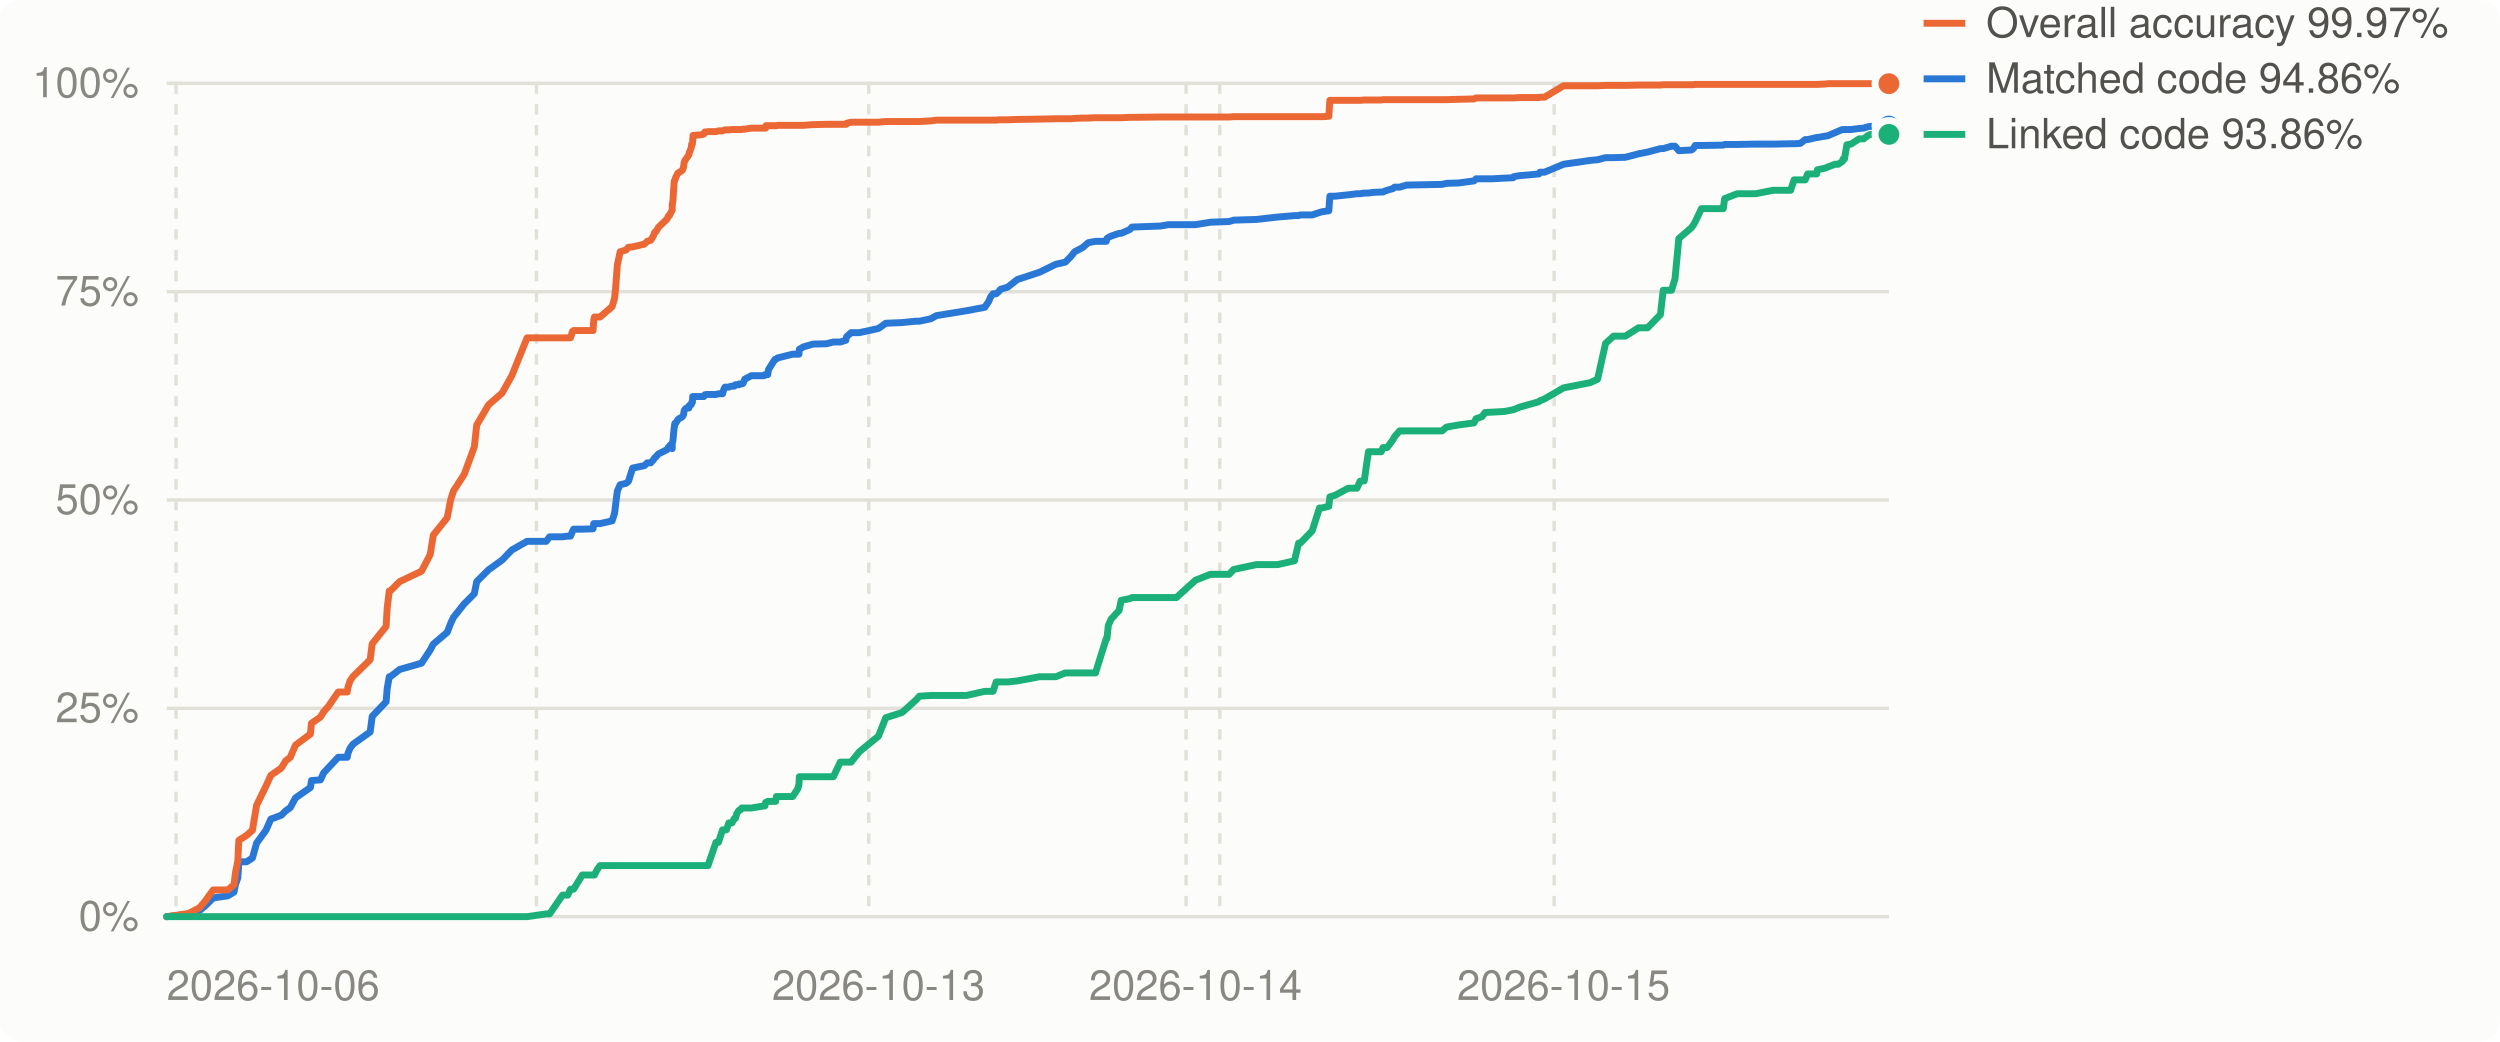
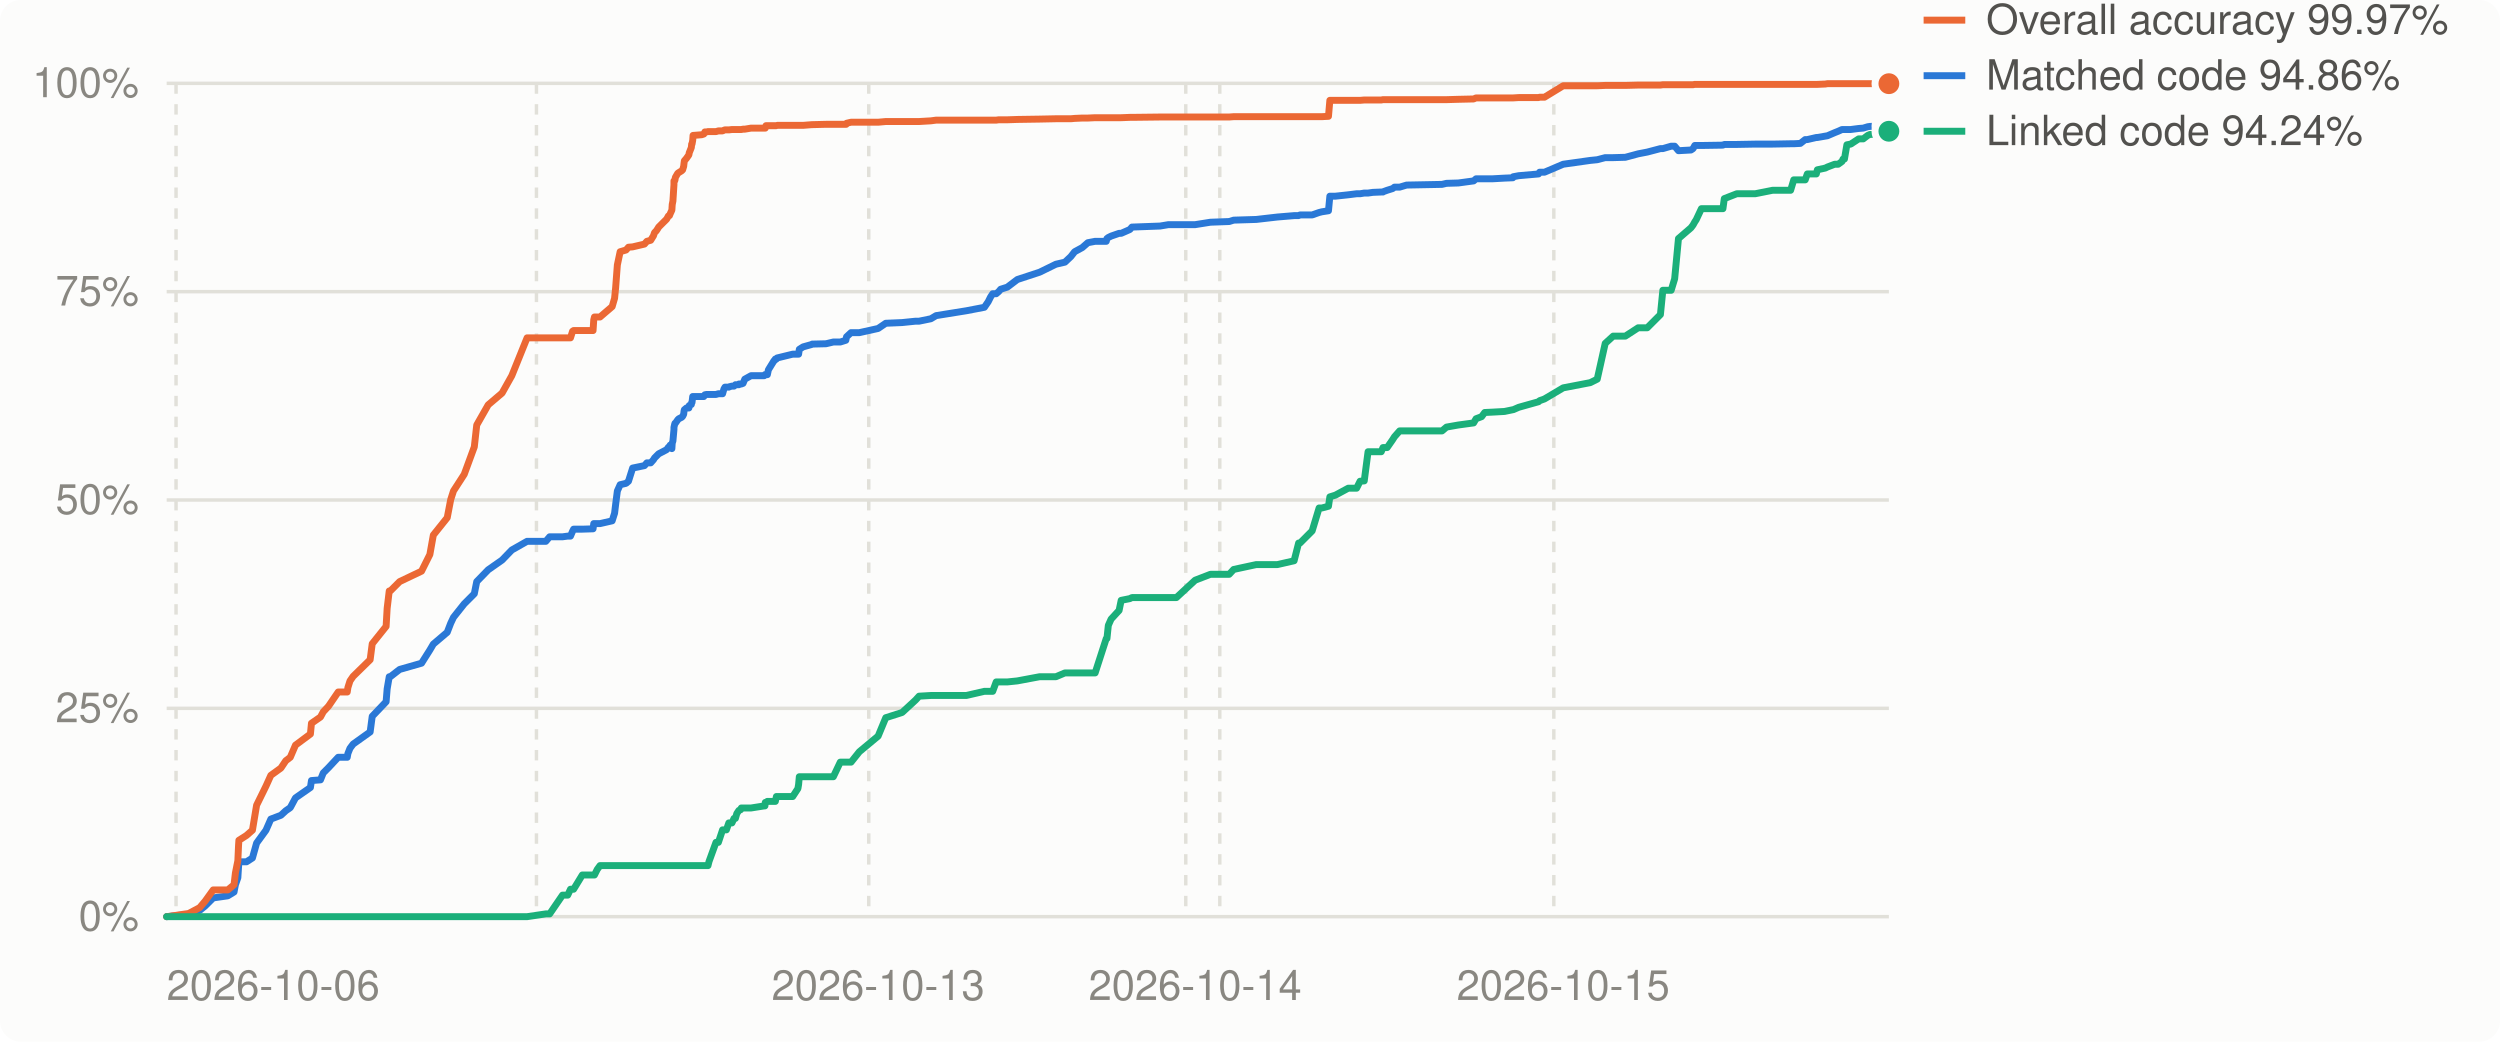
<svg xmlns="http://www.w3.org/2000/svg" viewBox="0 0 720 300" width="720" height="300" role="img" aria-label="Decompilation progress over time">
  <style>
.bg{fill:#fcfcfb}.grid{stroke:#e1e0d9}.muted{fill:#898781}.lbl{fill:#52514e}.ln0{stroke:#2a78d6}.dot0{fill:#2a78d6;stroke:#fcfcfb}.ln1{stroke:#eb6834}.dot1{fill:#eb6834;stroke:#fcfcfb}.ln2{stroke:#1baf7a}.dot2{fill:#1baf7a;stroke:#fcfcfb}
@media (prefers-color-scheme: dark){.bg{fill:#1a1a19}.grid{stroke:#2c2c2a}.muted{fill:#898781}.lbl{fill:#c3c2b7}.ln0{stroke:#3987e5}.dot0{fill:#3987e5;stroke:#1a1a19}.ln1{stroke:#d95926}.dot1{fill:#d95926;stroke:#1a1a19}.ln2{stroke:#199e70}.dot2{fill:#199e70;stroke:#1a1a19}}
text{font:12px -apple-system,BlinkMacSystemFont,'Segoe UI',Helvetica,Arial,sans-serif}
</style>
  <rect class="bg" width="720" height="300" rx="6" />
  <line x1="48" x2="544" y1="264.0" y2="264.0" class="grid" stroke-width="1" />
  <text x="40" y="268.0" class="muted" text-anchor="end">0%</text>
  <line x1="48" x2="544" y1="204.0" y2="204.0" class="grid" stroke-width="1" />
  <text x="40" y="208.0" class="muted" text-anchor="end">25%</text>
  <line x1="48" x2="544" y1="144.0" y2="144.0" class="grid" stroke-width="1" />
  <text x="40" y="148.0" class="muted" text-anchor="end">50%</text>
  <line x1="48" x2="544" y1="84.0" y2="84.0" class="grid" stroke-width="1" />
  <text x="40" y="88.0" class="muted" text-anchor="end">75%</text>
  <line x1="48" x2="544" y1="24.0" y2="24.0" class="grid" stroke-width="1" />
  <text x="40" y="28.0" class="muted" text-anchor="end">100%</text>
  <line x1="50.7" x2="50.7" y1="24" y2="264" class="grid" stroke-width="1" stroke-dasharray="3 3" />
  <line x1="154.5" x2="154.5" y1="24" y2="264" class="grid" stroke-width="1" stroke-dasharray="3 3" />
  <line x1="250.2" x2="250.2" y1="24" y2="264" class="grid" stroke-width="1" stroke-dasharray="3 3" />
-   <line x1="341.6" x2="341.6" y1="24" y2="264" class="grid" stroke-width="1" stroke-dasharray="3 3" />
+   <line x1="341.5" x2="341.5" y1="24" y2="264" class="grid" stroke-width="1" stroke-dasharray="3 3" />
  <line x1="351.3" x2="351.3" y1="24" y2="264" class="grid" stroke-width="1" stroke-dasharray="3 3" />
-   <line x1="447.6" x2="447.6" y1="24" y2="264" class="grid" stroke-width="1" stroke-dasharray="3 3" />
+   <line x1="447.5" x2="447.5" y1="24" y2="264" class="grid" stroke-width="1" stroke-dasharray="3 3" />
  <text class="muted" x="48.0" y="288" text-anchor="start">2026-10-06</text>
-   <text class="muted" x="253.0" y="288" text-anchor="middle">2026-10-13</text>
-   <text class="muted" x="344.3" y="288" text-anchor="middle">2026-10-14</text>
-   <text class="muted" x="450.3" y="288" text-anchor="middle">2026-10-15</text>
-   <polyline points="48.0,264.0 53.5,263.4 54.3,263.3 57.5,262.2 59.1,260.9 61.4,258.6 65.6,258.0 67.4,256.9 67.8,254.8 68.5,252.8 68.7,249.7 68.8,248.2 71.0,248.2 72.7,247.1 73.9,242.8 76.6,239.1 78.0,235.9 81.0,234.8 82.3,233.5 83.6,232.6 85.1,229.8 89.4,226.8 89.7,224.8 92.3,224.6 93.2,222.6 94.6,221.1 97.4,218.1 100.0,218.1 100.2,217.0 100.8,215.5 101.7,214.3 106.6,210.8 107.2,206.3 111.2,202.1 111.5,198.4 112.1,194.9 112.4,194.9 115.1,192.8 121.4,191.0 123.9,187.2 124.8,185.5 128.8,182.1 129.8,179.5 130.6,177.8 133.7,173.9 136.6,171.0 137.3,167.5 140.7,164.1 144.6,161.3 147.4,158.4 151.8,155.9 157.3,155.9 158.3,154.6 162.0,154.6 163.5,154.4 164.3,154.4 164.9,153.0 165.2,152.4 167.7,152.4 170.8,152.3 171.0,150.8 171.2,150.8 172.0,150.8 172.8,150.8 176.3,150.0 177.0,147.8 177.3,145.3 177.8,141.4 178.6,139.6 180.3,139.2 181.0,138.6 182.2,134.8 185.6,134.1 186.4,133.3 187.4,133.3 188.2,132.4 188.5,131.9 189.0,131.5 189.0,131.4 189.4,131.0 189.7,130.7 192.1,129.5 192.5,128.8 192.8,128.7 193.0,128.2 193.6,129.2 193.6,127.6 193.8,127.0 194.1,123.7 194.2,123.1 194.3,122.2 194.4,121.9 194.6,121.9 195.2,120.9 195.5,120.6 196.3,120.2 196.6,119.9 196.9,119.3 197.0,118.4 197.2,118.0 197.7,117.5 198.4,117.5 198.5,116.8 199.1,116.5 199.2,115.9 199.4,115.9 199.5,114.2 199.6,114.2 200.9,114.2 202.1,114.2 202.7,114.2 203.0,113.7 203.0,113.7 203.6,113.6 203.9,113.6 204.3,113.6 206.2,113.6 206.9,113.4 208.1,113.4 208.5,112.0 208.8,111.5 209.2,111.5 209.9,111.5 210.0,111.4 210.8,111.2 211.5,111.2 211.8,110.8 212.2,110.8 212.8,110.8 212.8,110.6 213.3,110.6 213.5,110.6 213.6,110.6 214.0,110.4 214.5,109.2 216.4,108.2 220.1,108.2 220.3,107.9 220.5,107.9 220.6,107.9 220.8,107.9 221.1,107.9 221.3,106.5 222.9,103.9 223.1,103.8 223.2,103.5 223.4,103.4 223.6,103.4 223.9,103.1 228.3,102.0 229.8,102.0 230.1,102.0 230.2,100.6 231.4,99.9 233.8,99.2 234.0,99.1 238.0,99.0 240.0,98.5 242.0,98.5 243.6,98.0 243.7,97.5 243.8,97.0 245.1,95.8 247.5,95.8 253.0,94.6 255.1,93.1 259.8,92.9 263.8,92.5 264.8,92.5 268.1,91.8 269.7,90.9 278.3,89.5 283.6,88.5 284.7,86.9 285.3,85.5 286.0,84.6 286.9,84.6 287.6,84.0 288.2,83.3 290.2,82.7 293.0,80.5 299.4,78.4 304.1,76.1 306.8,75.5 308.4,73.9 309.5,72.5 311.8,71.3 313.4,69.9 315.5,69.5 318.6,69.5 318.8,68.7 319.2,68.4 320.0,68.0 322.3,67.2 322.9,67.2 325.4,66.1 326.0,65.4 334.2,65.1 336.5,64.7 338.8,64.7 344.3,64.7 348.6,64.0 354.0,63.8 355.3,63.4 361.9,63.2 368.0,62.5 372.8,62.1 374.0,62.1 374.5,61.9 377.9,61.9 380.0,61.2 380.7,61.0 382.7,60.7 383.0,56.5 384.6,56.5 388.3,56.1 390.8,55.8 391.7,55.8 392.9,55.6 394.1,55.6 395.5,55.4 397.8,55.3 398.3,55.3 398.4,55.2 399.5,54.8 401.2,54.3 401.6,53.9 403.1,53.9 405.1,53.3 415.3,53.1 416.6,52.8 420.0,52.7 424.5,52.1 425.1,51.5 426.8,51.5 427.7,51.5 429.7,51.5 433.3,51.3 435.8,51.2 435.9,50.9 437.5,50.6 443.2,50.1 443.5,49.6 444.8,49.6 450.3,47.3 458.0,46.2 460.1,46.0 462.4,45.4 464.7,45.4 468.1,45.3 471.9,44.3 474.5,43.8 478.2,42.8 479.0,42.8 481.4,42.1 482.4,42.1 483.5,43.4 487.1,43.2 487.7,42.8 488.2,41.9 488.5,41.9 490.0,41.9 496.3,41.8 496.7,41.6 500.3,41.6 505.6,41.5 510.6,41.5 515.7,41.4 516.7,41.4 518.5,41.3 519.9,40.2 520.6,40.2 523.2,39.6 523.4,39.6 525.7,39.2 526.4,39.1 528.5,38.2 529.4,37.8 530.6,37.3 530.8,37.3 530.9,37.3 531.2,37.3 531.9,37.3 533.1,37.3 535.4,37.0 536.7,36.9 538.0,36.5 538.7,36.4 544.0,36.3" fill="none" class="ln0" stroke-width="2" stroke-linejoin="round" stroke-linecap="round" />
-   <polyline points="48.0,264.0 53.5,263.2 54.3,263.1 57.5,261.4 59.1,259.5 61.4,256.3 65.6,256.3 67.4,254.8 67.8,251.4 68.5,247.9 68.7,243.5 68.8,242.0 71.0,240.6 72.7,239.1 73.9,231.9 76.6,226.4 78.0,223.3 81.0,221.2 82.3,219.1 83.6,218.1 85.1,214.6 89.4,211.4 89.7,208.3 92.3,206.5 93.2,205.0 94.6,203.4 97.4,199.3 100.0,199.3 100.2,198.0 100.8,196.1 101.7,194.8 106.6,190.0 107.2,185.4 111.2,180.4 111.5,175.2 112.1,170.2 112.4,170.2 115.1,167.5 121.4,164.5 123.9,159.7 124.8,154.1 128.8,149.1 129.8,143.9 130.6,141.4 133.7,136.6 136.6,128.7 137.3,122.4 140.7,116.6 144.6,113.2 147.4,108.2 151.8,97.3 157.3,97.3 158.3,97.3 162.0,97.3 163.5,97.3 164.3,97.3 164.9,95.4 165.2,95.2 167.7,95.2 170.8,95.2 171.0,92.1 171.2,91.3 172.0,91.3 172.8,91.3 176.3,88.3 177.0,85.9 177.3,82.9 177.8,76.3 178.6,72.5 180.3,72.0 181.0,71.2 182.2,71.1 185.6,70.3 186.4,69.5 187.4,69.2 188.2,67.9 188.5,67.0 189.0,66.6 189.0,66.5 189.4,65.9 189.7,65.4 192.1,63.1 192.5,62.2 192.8,62.1 193.0,61.6 193.6,60.5 193.6,58.9 193.8,57.9 194.1,53.2 194.2,52.1 194.3,52.1 194.4,51.8 194.6,51.1 195.2,49.9 195.5,49.7 196.3,49.2 196.6,48.9 196.9,47.9 197.0,47.0 197.2,46.3 197.7,45.6 198.4,44.6 198.5,44.0 199.1,42.5 199.2,41.5 199.4,41.5 199.5,40.4 199.6,39.0 200.9,38.9 202.1,38.8 202.7,38.6 203.0,38.1 203.0,38.0 203.6,38.0 203.9,37.9 204.3,37.9 206.2,37.9 206.9,37.7 208.1,37.7 208.5,37.5 208.8,37.4 209.2,37.4 209.9,37.4 210.0,37.4 210.8,37.3 211.5,37.3 211.8,37.3 212.2,37.3 212.8,37.3 212.8,37.3 213.3,37.3 213.5,37.3 213.6,37.3 214.0,37.2 214.5,37.2 216.4,36.9 220.1,36.9 220.3,36.9 220.5,36.9 220.6,36.2 220.8,36.2 221.1,36.2 221.3,36.2 222.9,36.2 223.1,36.2 223.2,36.2 223.4,36.2 223.6,36.2 223.9,36.1 228.3,36.1 229.8,36.1 230.1,36.1 230.2,36.1 231.4,36.1 233.8,35.9 234.0,35.9 238.0,35.8 240.0,35.8 242.0,35.8 243.6,35.8 243.7,35.8 243.8,35.5 245.1,35.2 247.5,35.2 253.0,35.2 255.1,35.0 259.8,35.0 263.8,35.0 264.8,35.0 268.1,34.8 269.7,34.6 278.3,34.6 283.6,34.6 284.7,34.6 285.3,34.6 286.0,34.6 286.9,34.6 287.6,34.5 288.2,34.5 290.2,34.5 293.0,34.4 299.4,34.3 304.1,34.2 306.8,34.2 308.4,34.2 309.5,34.1 311.8,34.0 313.4,34.0 315.5,33.9 318.6,33.9 318.8,33.9 319.2,33.9 320.0,33.9 322.3,33.9 322.9,33.9 325.4,33.8 326.0,33.8 334.2,33.7 336.5,33.7 338.8,33.7 344.3,33.7 348.6,33.7 354.0,33.7 355.3,33.6 361.9,33.6 368.0,33.6 372.8,33.6 374.0,33.6 374.5,33.6 377.9,33.6 380.0,33.6 380.7,33.6 382.7,33.5 383.0,28.9 384.6,28.9 388.3,28.9 390.8,28.9 391.7,28.9 392.9,28.8 394.1,28.8 395.5,28.8 397.8,28.8 398.3,28.7 398.4,28.7 399.5,28.7 401.2,28.7 401.6,28.7 403.1,28.7 405.1,28.7 415.3,28.7 416.6,28.7 420.0,28.6 424.5,28.5 425.1,28.2 426.8,28.2 427.7,28.2 429.7,28.2 433.3,28.2 435.8,28.2 435.9,28.2 437.5,28.1 443.2,28.1 443.5,28.0 444.8,28.0 450.3,24.7 458.0,24.7 460.1,24.7 462.4,24.6 464.7,24.6 468.1,24.6 471.9,24.5 474.5,24.5 478.2,24.5 479.0,24.4 481.4,24.4 482.4,24.4 483.5,24.4 487.1,24.4 487.7,24.4 488.2,24.3 488.5,24.3 490.0,24.3 496.3,24.3 496.7,24.3 500.3,24.3 505.6,24.3 510.6,24.3 515.7,24.3 516.7,24.3 518.5,24.3 519.9,24.3 520.6,24.3 523.2,24.3 523.4,24.3 525.7,24.2 526.4,24.1 528.5,24.1 529.4,24.1 530.6,24.1 530.8,24.1 530.9,24.1 531.2,24.1 531.9,24.1 533.1,24.1 535.4,24.1 536.7,24.1 538.0,24.1 538.7,24.1 544.0,24.1" fill="none" class="ln1" stroke-width="2" stroke-linejoin="round" stroke-linecap="round" />
-   <polyline points="48.0,264.0 53.5,264.0 54.3,264.0 57.5,264.0 59.1,264.0 61.4,264.0 65.6,264.0 67.4,264.0 67.8,264.0 68.5,264.0 68.7,264.0 68.8,264.0 71.0,264.0 72.7,264.0 73.9,264.0 76.6,264.0 78.0,264.0 81.0,264.0 82.3,264.0 83.6,264.0 85.1,264.0 89.4,264.0 89.7,264.0 92.3,264.0 93.2,264.0 94.6,264.0 97.4,264.0 100.0,264.0 100.2,264.0 100.8,264.0 101.7,264.0 106.6,264.0 107.2,264.0 111.2,264.0 111.5,264.0 112.1,264.0 112.4,264.0 115.1,264.0 121.4,264.0 123.9,264.0 124.8,264.0 128.8,264.0 129.8,264.0 130.6,264.0 133.7,264.0 136.6,264.0 137.3,264.0 140.7,264.0 144.6,264.0 147.4,264.0 151.8,264.0 157.3,263.2 158.3,263.2 162.0,257.8 163.5,257.8 164.3,256.1 164.9,256.1 165.2,256.1 167.7,252.0 170.8,252.0 171.0,252.0 171.2,252.0 172.0,250.4 172.8,249.3 176.3,249.3 177.0,249.3 177.3,249.3 177.8,249.3 178.6,249.3 180.3,249.3 181.0,249.3 182.2,249.3 185.6,249.3 186.4,249.3 187.4,249.3 188.2,249.3 188.5,249.3 189.0,249.3 189.0,249.3 189.4,249.3 189.7,249.3 192.1,249.3 192.5,249.3 192.8,249.3 193.0,249.3 193.6,249.3 193.6,249.3 193.8,249.3 194.1,249.3 194.2,249.3 194.3,249.3 194.4,249.3 194.6,249.3 195.2,249.3 195.5,249.3 196.3,249.3 196.6,249.3 196.9,249.3 197.0,249.3 197.2,249.3 197.7,249.3 198.4,249.3 198.5,249.3 199.1,249.3 199.2,249.3 199.4,249.3 199.5,249.3 199.6,249.3 200.9,249.3 202.1,249.3 202.7,249.3 203.0,249.3 203.0,249.3 203.6,249.3 203.9,249.3 204.3,248.1 206.2,242.6 206.9,242.6 208.1,239.0 208.5,239.0 208.8,239.0 209.2,239.0 209.9,237.0 210.0,237.0 210.8,237.0 211.5,235.7 211.8,235.7 212.2,234.3 212.8,233.4 212.8,233.4 213.3,233.2 213.5,232.9 213.6,232.7 214.0,232.7 214.5,232.7 216.4,232.7 220.1,232.1 220.3,232.1 220.5,231.1 220.6,231.1 220.8,231.0 221.1,230.8 221.3,230.8 222.9,230.8 223.1,230.8 223.2,230.8 223.4,230.8 223.6,229.4 223.9,229.4 228.3,229.4 229.8,227.1 230.1,225.9 230.2,223.7 231.4,223.7 233.8,223.7 234.0,223.7 238.0,223.7 240.0,223.7 242.0,219.5 243.6,219.5 243.7,219.5 243.8,219.5 245.1,219.5 247.5,216.5 253.0,212.0 255.1,206.7 259.8,205.2 263.8,201.6 264.8,200.5 268.1,200.3 269.7,200.3 278.3,200.3 283.6,199.1 284.7,199.1 285.3,199.1 286.0,199.1 286.9,196.4 287.6,196.4 288.2,196.4 290.2,196.4 293.0,196.1 299.4,194.9 304.1,194.9 306.8,193.8 308.4,193.8 309.5,193.8 311.8,193.8 313.4,193.8 315.5,193.8 318.6,183.9 318.8,183.9 319.2,180.1 320.0,178.3 322.3,175.8 322.9,172.9 325.4,172.4 326.0,172.1 334.2,172.1 336.5,172.1 338.8,172.1 344.3,167.1 348.6,165.4 354.0,165.4 355.3,164.0 361.9,162.6 368.0,162.6 372.8,161.5 374.0,156.4 374.5,156.4 377.9,152.9 380.0,146.3 380.7,146.3 382.7,145.8 383.0,143.1 384.6,142.6 388.3,140.6 390.8,140.6 391.7,138.6 392.9,138.5 394.1,130.1 395.5,130.1 397.8,130.1 398.3,128.9 398.4,128.9 399.5,128.9 401.2,126.6 401.6,125.8 403.1,124.1 405.1,124.1 415.3,124.1 416.6,123.0 420.0,122.4 424.5,121.8 425.1,120.6 426.8,120.0 427.7,118.8 429.7,118.7 433.3,118.5 435.8,118.0 435.9,118.0 437.5,117.3 443.2,115.7 443.5,115.4 444.8,114.9 450.3,111.7 458.0,110.2 460.1,109.2 462.4,98.9 464.7,96.8 468.1,96.8 471.9,94.4 474.5,94.4 478.2,90.6 479.0,83.6 481.4,83.6 482.4,80.3 483.5,68.7 487.1,65.6 487.7,64.8 488.2,63.9 488.5,63.3 490.0,60.1 496.3,60.1 496.7,57.2 500.3,55.8 505.6,55.8 510.6,54.8 515.7,54.8 516.7,51.8 518.5,51.8 519.9,51.8 520.6,50.1 523.2,50.1 523.4,48.9 525.7,48.4 526.4,48.1 528.5,47.3 529.4,47.3 530.6,46.5 530.8,45.8 530.9,45.8 531.2,45.8 531.9,41.7 533.1,41.5 535.4,40.0 536.7,40.0 538.0,39.0 538.7,38.7 544.0,38.7" fill="none" class="ln2" stroke-width="2" stroke-linejoin="round" stroke-linecap="round" />
+   <text class="muted" x="252.9" y="288" text-anchor="middle">2026-10-13</text>
+   <text class="muted" x="344.2" y="288" text-anchor="middle">2026-10-14</text>
+   <text class="muted" x="450.2" y="288" text-anchor="middle">2026-10-15</text>
+   <polyline points="48.0,264.0 53.5,263.4 54.3,263.3 57.5,262.2 59.1,260.9 61.4,258.6 65.6,258.0 67.4,256.9 67.8,254.8 68.5,252.8 68.7,249.7 68.8,248.2 71.0,248.2 72.7,247.1 73.9,242.8 76.6,239.1 78.0,235.9 80.9,234.8 82.3,233.5 83.6,232.6 85.1,229.8 89.4,226.8 89.7,224.8 92.3,224.6 93.1,222.6 94.6,221.1 97.4,218.1 100.0,218.1 100.2,217.0 100.8,215.5 101.7,214.3 106.6,210.8 107.2,206.3 111.2,202.1 111.5,198.4 112.1,194.9 112.4,194.9 115.1,192.8 121.4,191.0 123.8,187.2 124.8,185.5 128.8,182.1 129.8,179.5 130.6,177.8 133.7,173.9 136.6,171.0 137.3,167.5 140.6,164.1 144.6,161.3 147.4,158.4 151.8,155.9 157.2,155.9 158.3,154.6 162.0,154.6 163.5,154.4 164.3,154.4 164.9,153.0 165.2,152.4 167.7,152.4 170.8,152.3 171.0,150.8 171.2,150.8 172.0,150.8 172.8,150.8 176.3,150.0 177.0,147.8 177.3,145.3 177.8,141.4 178.6,139.6 180.3,139.2 181.0,138.6 182.2,134.8 185.6,134.1 186.3,133.3 187.4,133.3 188.2,132.4 188.5,131.9 188.9,131.5 189.0,131.4 189.4,131.0 189.7,130.7 192.0,129.5 192.5,128.8 192.8,128.7 193.0,128.2 193.5,129.2 193.6,127.6 193.8,127.0 194.1,123.7 194.1,123.1 194.3,122.2 194.4,121.9 194.5,121.9 195.2,120.9 195.5,120.6 196.3,120.2 196.6,119.9 196.9,119.3 197.0,118.4 197.1,118.0 197.7,117.5 198.4,117.5 198.5,116.8 199.1,116.5 199.2,115.9 199.3,115.9 199.5,114.2 199.6,114.2 200.9,114.2 202.1,114.2 202.7,114.2 203.0,113.7 203.0,113.7 203.5,113.6 203.9,113.6 204.2,113.6 206.2,113.6 206.9,113.4 208.1,113.4 208.5,112.0 208.8,111.5 209.2,111.5 209.9,111.5 210.0,111.4 210.8,111.2 211.4,111.2 211.8,110.8 212.2,110.8 212.8,110.8 212.8,110.6 213.3,110.6 213.4,110.6 213.5,110.6 214.0,110.4 214.5,109.2 216.3,108.2 220.1,108.2 220.3,107.9 220.4,107.9 220.6,107.9 220.8,107.9 221.0,107.9 221.3,106.5 222.9,103.9 223.1,103.8 223.2,103.5 223.3,103.4 223.6,103.4 223.8,103.1 228.3,102.0 229.8,102.0 230.0,102.0 230.2,100.6 231.3,99.9 233.8,99.2 233.9,99.1 237.9,99.0 240.0,98.5 242.0,98.5 243.6,98.0 243.7,97.5 243.8,97.0 245.1,95.8 247.5,95.8 252.9,94.6 255.1,93.1 259.8,92.9 263.7,92.5 264.7,92.5 268.1,91.8 269.6,90.9 278.3,89.5 283.5,88.5 284.6,86.9 285.3,85.5 285.9,84.6 286.9,84.6 287.6,84.0 288.2,83.3 290.1,82.7 293.0,80.5 299.4,78.4 304.1,76.1 306.7,75.5 308.4,73.9 309.5,72.5 311.7,71.3 313.3,69.9 315.4,69.5 318.6,69.5 318.8,68.7 319.2,68.4 320.0,68.0 322.3,67.2 322.9,67.2 325.4,66.1 326.0,65.4 334.1,65.1 336.5,64.7 338.8,64.7 344.2,64.7 348.6,64.0 354.0,63.8 355.3,63.4 361.8,63.2 367.9,62.5 372.7,62.1 374.0,62.1 374.4,61.9 377.9,61.9 379.9,61.2 380.7,61.0 382.6,60.7 383.0,56.5 384.6,56.5 388.3,56.1 390.7,55.8 391.7,55.8 392.9,55.6 394.0,55.6 395.4,55.4 397.8,55.3 398.3,55.3 398.4,55.2 399.5,54.8 401.1,54.3 401.6,53.9 403.1,53.9 405.1,53.3 415.3,53.1 416.6,52.8 420.0,52.7 424.4,52.1 425.1,51.5 426.7,51.5 427.6,51.5 429.7,51.5 433.3,51.3 435.7,51.2 435.8,50.9 437.4,50.6 443.1,50.1 443.4,49.6 444.8,49.6 450.2,47.3 458.0,46.2 460.0,46.0 462.3,45.4 464.6,45.4 468.1,45.3 471.8,44.3 474.4,43.8 478.2,42.8 478.9,42.8 481.3,42.1 482.3,42.1 483.4,43.4 487.0,43.2 487.6,42.8 488.1,41.9 488.5,41.9 490.0,41.9 496.2,41.8 496.6,41.6 500.2,41.6 505.5,41.5 510.5,41.5 515.7,41.4 516.6,41.4 518.5,41.3 519.9,40.2 520.5,40.2 523.1,39.6 523.4,39.6 525.7,39.2 526.3,39.1 528.4,38.2 529.4,37.8 530.5,37.3 530.8,37.3 530.9,37.3 531.2,37.3 531.9,37.3 533.0,37.3 535.3,37.0 536.6,36.9 537.9,36.5 538.6,36.4 543.9,36.3 544.0,36.3" fill="none" class="ln0" stroke-width="2" stroke-linejoin="round" stroke-linecap="round" />
+   <polyline points="48.0,264.0 53.5,263.2 54.3,263.1 57.5,261.4 59.1,259.5 61.4,256.3 65.6,256.3 67.4,254.8 67.8,251.4 68.5,247.9 68.7,243.5 68.8,242.0 71.0,240.6 72.7,239.1 73.9,231.9 76.6,226.4 78.0,223.3 80.9,221.2 82.3,219.1 83.6,218.1 85.1,214.6 89.4,211.4 89.7,208.3 92.3,206.5 93.1,205.0 94.6,203.4 97.4,199.3 100.0,199.3 100.2,198.0 100.8,196.1 101.7,194.8 106.6,190.0 107.2,185.4 111.2,180.4 111.5,175.2 112.1,170.2 112.4,170.2 115.1,167.5 121.4,164.5 123.8,159.7 124.8,154.1 128.8,149.1 129.8,143.9 130.6,141.4 133.7,136.6 136.6,128.7 137.3,122.4 140.6,116.6 144.6,113.2 147.4,108.2 151.8,97.3 157.2,97.3 158.3,97.3 162.0,97.3 163.5,97.3 164.3,97.3 164.9,95.4 165.2,95.2 167.7,95.2 170.8,95.2 171.0,92.1 171.2,91.3 172.0,91.3 172.8,91.3 176.3,88.3 177.0,85.9 177.3,82.9 177.8,76.3 178.6,72.5 180.3,72.0 181.0,71.2 182.2,71.1 185.6,70.3 186.3,69.5 187.4,69.2 188.2,67.9 188.5,67.0 188.9,66.6 189.0,66.5 189.4,65.9 189.7,65.4 192.0,63.1 192.5,62.2 192.8,62.1 193.0,61.6 193.5,60.5 193.6,58.9 193.8,57.9 194.1,53.2 194.1,52.1 194.3,52.1 194.4,51.8 194.5,51.1 195.2,49.9 195.5,49.7 196.3,49.2 196.6,48.9 196.9,47.9 197.0,47.0 197.1,46.3 197.7,45.6 198.4,44.6 198.5,44.0 199.1,42.5 199.2,41.5 199.3,41.5 199.5,40.4 199.6,39.0 200.9,38.9 202.1,38.8 202.7,38.6 203.0,38.1 203.0,38.0 203.5,38.0 203.9,37.9 204.2,37.9 206.2,37.9 206.9,37.7 208.1,37.7 208.5,37.5 208.8,37.4 209.2,37.4 209.9,37.4 210.0,37.4 210.8,37.3 211.4,37.3 211.8,37.3 212.2,37.3 212.8,37.3 212.8,37.3 213.3,37.3 213.4,37.3 213.5,37.3 214.0,37.2 214.5,37.2 216.3,36.9 220.1,36.9 220.3,36.9 220.4,36.9 220.6,36.2 220.8,36.2 221.0,36.2 221.3,36.2 222.9,36.2 223.1,36.2 223.2,36.2 223.3,36.2 223.6,36.2 223.8,36.1 228.3,36.1 229.8,36.1 230.0,36.1 230.2,36.1 231.3,36.1 233.8,35.9 233.9,35.9 237.9,35.8 240.0,35.8 242.0,35.8 243.6,35.8 243.7,35.8 243.8,35.5 245.1,35.2 247.5,35.2 252.9,35.2 255.1,35.0 259.8,35.0 263.7,35.0 264.7,35.0 268.1,34.8 269.6,34.6 278.3,34.6 283.5,34.6 284.6,34.6 285.3,34.6 285.9,34.6 286.9,34.6 287.6,34.5 288.2,34.5 290.1,34.5 293.0,34.4 299.4,34.3 304.1,34.2 306.7,34.2 308.4,34.2 309.5,34.1 311.7,34.0 313.3,34.0 315.4,33.9 318.6,33.9 318.8,33.9 319.2,33.9 320.0,33.9 322.3,33.9 322.9,33.9 325.4,33.8 326.0,33.8 334.1,33.7 336.5,33.7 338.8,33.7 344.2,33.7 348.6,33.7 354.0,33.7 355.3,33.6 361.8,33.6 367.9,33.6 372.7,33.6 374.0,33.6 374.4,33.6 377.9,33.6 379.9,33.6 380.7,33.6 382.6,33.5 383.0,28.9 384.6,28.9 388.3,28.9 390.7,28.9 391.7,28.9 392.9,28.8 394.0,28.8 395.4,28.8 397.8,28.8 398.3,28.7 398.4,28.7 399.5,28.7 401.1,28.7 401.6,28.7 403.1,28.7 405.1,28.7 415.3,28.7 416.6,28.7 420.0,28.6 424.4,28.5 425.1,28.2 426.7,28.2 427.6,28.2 429.7,28.2 433.3,28.2 435.7,28.2 435.8,28.2 437.4,28.1 443.1,28.1 443.4,28.0 444.8,28.0 450.2,24.7 458.0,24.7 460.0,24.7 462.3,24.6 464.6,24.6 468.1,24.6 471.8,24.5 474.4,24.5 478.2,24.5 478.9,24.4 481.3,24.4 482.3,24.4 483.4,24.4 487.0,24.4 487.6,24.4 488.1,24.3 488.5,24.3 490.0,24.3 496.2,24.3 496.6,24.3 500.2,24.3 505.5,24.3 510.5,24.3 515.7,24.3 516.6,24.3 518.5,24.3 519.9,24.3 520.5,24.3 523.1,24.3 523.4,24.3 525.7,24.2 526.3,24.1 528.4,24.1 529.4,24.1 530.5,24.1 530.8,24.1 530.9,24.1 531.2,24.1 531.9,24.1 533.0,24.1 535.3,24.1 536.6,24.1 537.9,24.1 538.6,24.1 543.9,24.1 544.0,24.1" fill="none" class="ln1" stroke-width="2" stroke-linejoin="round" stroke-linecap="round" />
+   <polyline points="48.0,264.0 53.5,264.0 54.3,264.0 57.5,264.0 59.1,264.0 61.4,264.0 65.6,264.0 67.4,264.0 67.8,264.0 68.5,264.0 68.7,264.0 68.8,264.0 71.0,264.0 72.7,264.0 73.9,264.0 76.6,264.0 78.0,264.0 80.9,264.0 82.3,264.0 83.6,264.0 85.1,264.0 89.4,264.0 89.7,264.0 92.3,264.0 93.1,264.0 94.6,264.0 97.4,264.0 100.0,264.0 100.2,264.0 100.8,264.0 101.7,264.0 106.6,264.0 107.2,264.0 111.2,264.0 111.5,264.0 112.1,264.0 112.4,264.0 115.1,264.0 121.4,264.0 123.8,264.0 124.8,264.0 128.8,264.0 129.8,264.0 130.6,264.0 133.7,264.0 136.6,264.0 137.3,264.0 140.6,264.0 144.6,264.0 147.4,264.0 151.8,264.0 157.2,263.2 158.3,263.2 162.0,257.8 163.5,257.8 164.3,256.1 164.9,256.1 165.2,256.1 167.7,252.0 170.8,252.0 171.0,252.0 171.2,252.0 172.0,250.4 172.8,249.3 176.3,249.3 177.0,249.3 177.3,249.3 177.8,249.3 178.6,249.3 180.3,249.3 181.0,249.3 182.2,249.3 185.6,249.3 186.3,249.3 187.4,249.3 188.2,249.3 188.5,249.3 188.9,249.3 189.0,249.3 189.4,249.3 189.7,249.3 192.0,249.3 192.5,249.3 192.8,249.3 193.0,249.3 193.5,249.3 193.6,249.3 193.8,249.3 194.1,249.3 194.1,249.3 194.3,249.3 194.4,249.3 194.5,249.3 195.2,249.3 195.5,249.3 196.3,249.3 196.6,249.3 196.9,249.3 197.0,249.3 197.1,249.3 197.7,249.3 198.4,249.3 198.5,249.3 199.1,249.3 199.2,249.3 199.3,249.3 199.5,249.3 199.6,249.3 200.9,249.3 202.1,249.3 202.7,249.3 203.0,249.3 203.0,249.3 203.5,249.3 203.9,249.3 204.2,248.1 206.2,242.6 206.9,242.6 208.1,239.0 208.5,239.0 208.8,239.0 209.2,239.0 209.9,237.0 210.0,237.0 210.8,237.0 211.4,235.7 211.8,235.7 212.2,234.3 212.8,233.4 212.8,233.4 213.3,233.2 213.4,232.9 213.5,232.7 214.0,232.7 214.5,232.7 216.3,232.7 220.1,232.1 220.3,232.1 220.4,231.1 220.6,231.1 220.8,231.0 221.0,230.8 221.3,230.8 222.9,230.8 223.1,230.8 223.2,230.8 223.3,230.8 223.6,229.4 223.8,229.4 228.3,229.4 229.8,227.1 230.0,225.9 230.2,223.7 231.3,223.7 233.8,223.7 233.9,223.7 237.9,223.7 240.0,223.7 242.0,219.5 243.6,219.5 243.7,219.5 243.8,219.5 245.1,219.5 247.5,216.5 252.9,212.0 255.1,206.7 259.8,205.2 263.7,201.6 264.7,200.5 268.1,200.3 269.6,200.3 278.3,200.3 283.5,199.1 284.6,199.1 285.3,199.1 285.9,199.1 286.9,196.4 287.6,196.4 288.2,196.4 290.1,196.4 293.0,196.1 299.4,194.9 304.1,194.9 306.7,193.8 308.4,193.8 309.5,193.8 311.7,193.8 313.3,193.8 315.4,193.8 318.6,183.9 318.8,183.9 319.2,180.1 320.0,178.3 322.3,175.8 322.9,172.9 325.4,172.4 326.0,172.1 334.1,172.1 336.5,172.1 338.8,172.1 344.2,167.1 348.6,165.4 354.0,165.4 355.3,164.0 361.8,162.6 367.9,162.6 372.7,161.5 374.0,156.4 374.4,156.4 377.9,152.9 379.9,146.3 380.7,146.3 382.6,145.8 383.0,143.1 384.6,142.6 388.3,140.6 390.7,140.6 391.7,138.6 392.9,138.5 394.0,130.1 395.4,130.1 397.8,130.1 398.3,128.9 398.4,128.9 399.5,128.9 401.1,126.6 401.6,125.8 403.1,124.1 405.1,124.1 415.3,124.1 416.6,123.0 420.0,122.4 424.4,121.8 425.1,120.6 426.7,120.0 427.6,118.8 429.7,118.7 433.3,118.5 435.7,118.0 435.8,118.0 437.4,117.3 443.1,115.7 443.4,115.4 444.8,114.9 450.2,111.7 458.0,110.2 460.0,109.2 462.3,98.9 464.6,96.8 468.1,96.8 471.8,94.4 474.4,94.4 478.2,90.6 478.9,83.6 481.3,83.6 482.3,80.3 483.4,68.7 487.0,65.6 487.6,64.8 488.1,63.9 488.5,63.3 490.0,60.1 496.2,60.1 496.6,57.2 500.2,55.8 505.5,55.8 510.5,54.8 515.7,54.8 516.6,51.8 518.5,51.8 519.9,51.8 520.5,50.1 523.1,50.1 523.4,48.9 525.7,48.4 526.3,48.1 528.4,47.3 529.4,47.3 530.5,46.5 530.8,45.8 530.9,45.8 531.2,45.8 531.9,41.7 533.0,41.5 535.3,40.0 536.6,40.0 537.9,39.0 538.6,38.7 543.9,38.7 544.0,37.8" fill="none" class="ln2" stroke-width="2" stroke-linejoin="round" stroke-linecap="round" />
  <circle cx="544.0" cy="36.3" r="4" class="dot0" stroke-width="2" />
  <circle cx="544.0" cy="24.1" r="4" class="dot1" stroke-width="2" />
-   <circle cx="544.0" cy="38.7" r="4" class="dot2" stroke-width="2" />
-   <line x1="554" x2="566" y1="38.7" y2="38.7" class="ln2" stroke-width="2" />
-   <text class="lbl" x="572" y="42.7">Linked code 93.86%</text>
-   <line x1="554" x2="566" y1="22.7" y2="22.7" class="ln0" stroke-width="2" />
-   <text class="lbl" x="572" y="26.7">Matched code 94.86%</text>
-   <line x1="554" x2="566" y1="6.7" y2="6.7" class="ln1" stroke-width="2" />
-   <text class="lbl" x="572" y="10.7">Overall accuracy 99.97%</text>
+   <circle cx="544.0" cy="37.8" r="4" class="dot2" stroke-width="2" />
+   <line x1="554" x2="566" y1="37.8" y2="37.8" class="ln2" stroke-width="2" />
+   <text class="lbl" x="572" y="41.8">Linked code 94.24%</text>
+   <line x1="554" x2="566" y1="21.8" y2="21.8" class="ln0" stroke-width="2" />
+   <text class="lbl" x="572" y="25.8">Matched code 94.86%</text>
+   <line x1="554" x2="566" y1="5.8" y2="5.8" class="ln1" stroke-width="2" />
+   <text class="lbl" x="572" y="9.8">Overall accuracy 99.97%</text>
</svg>
